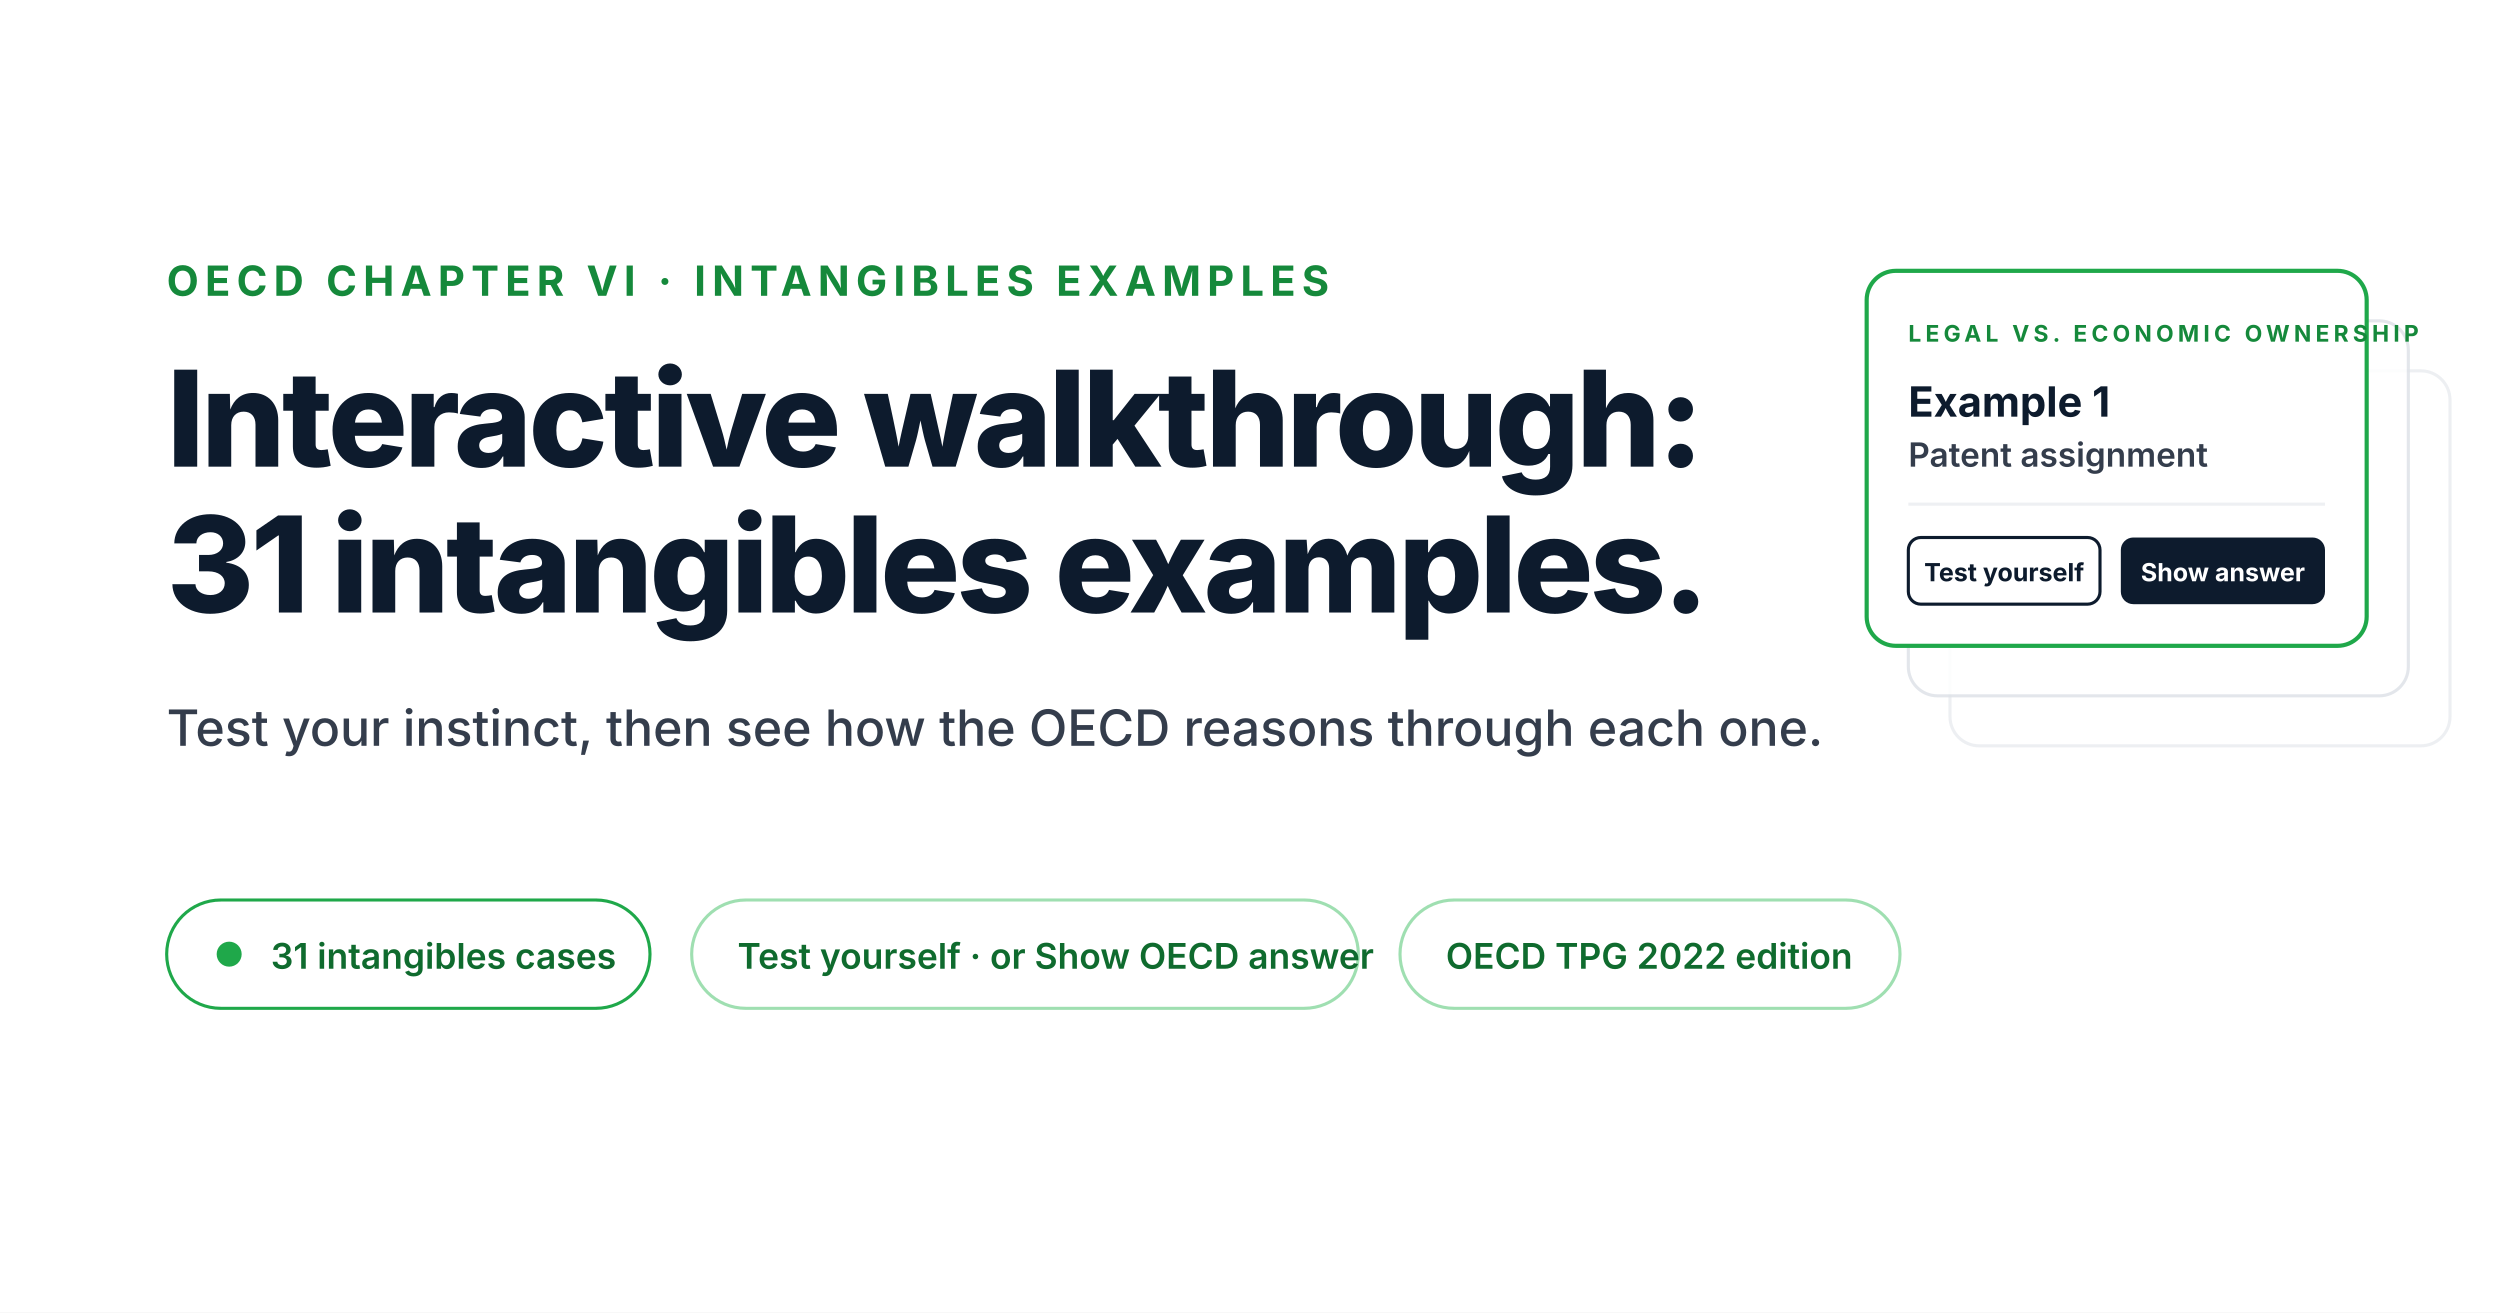
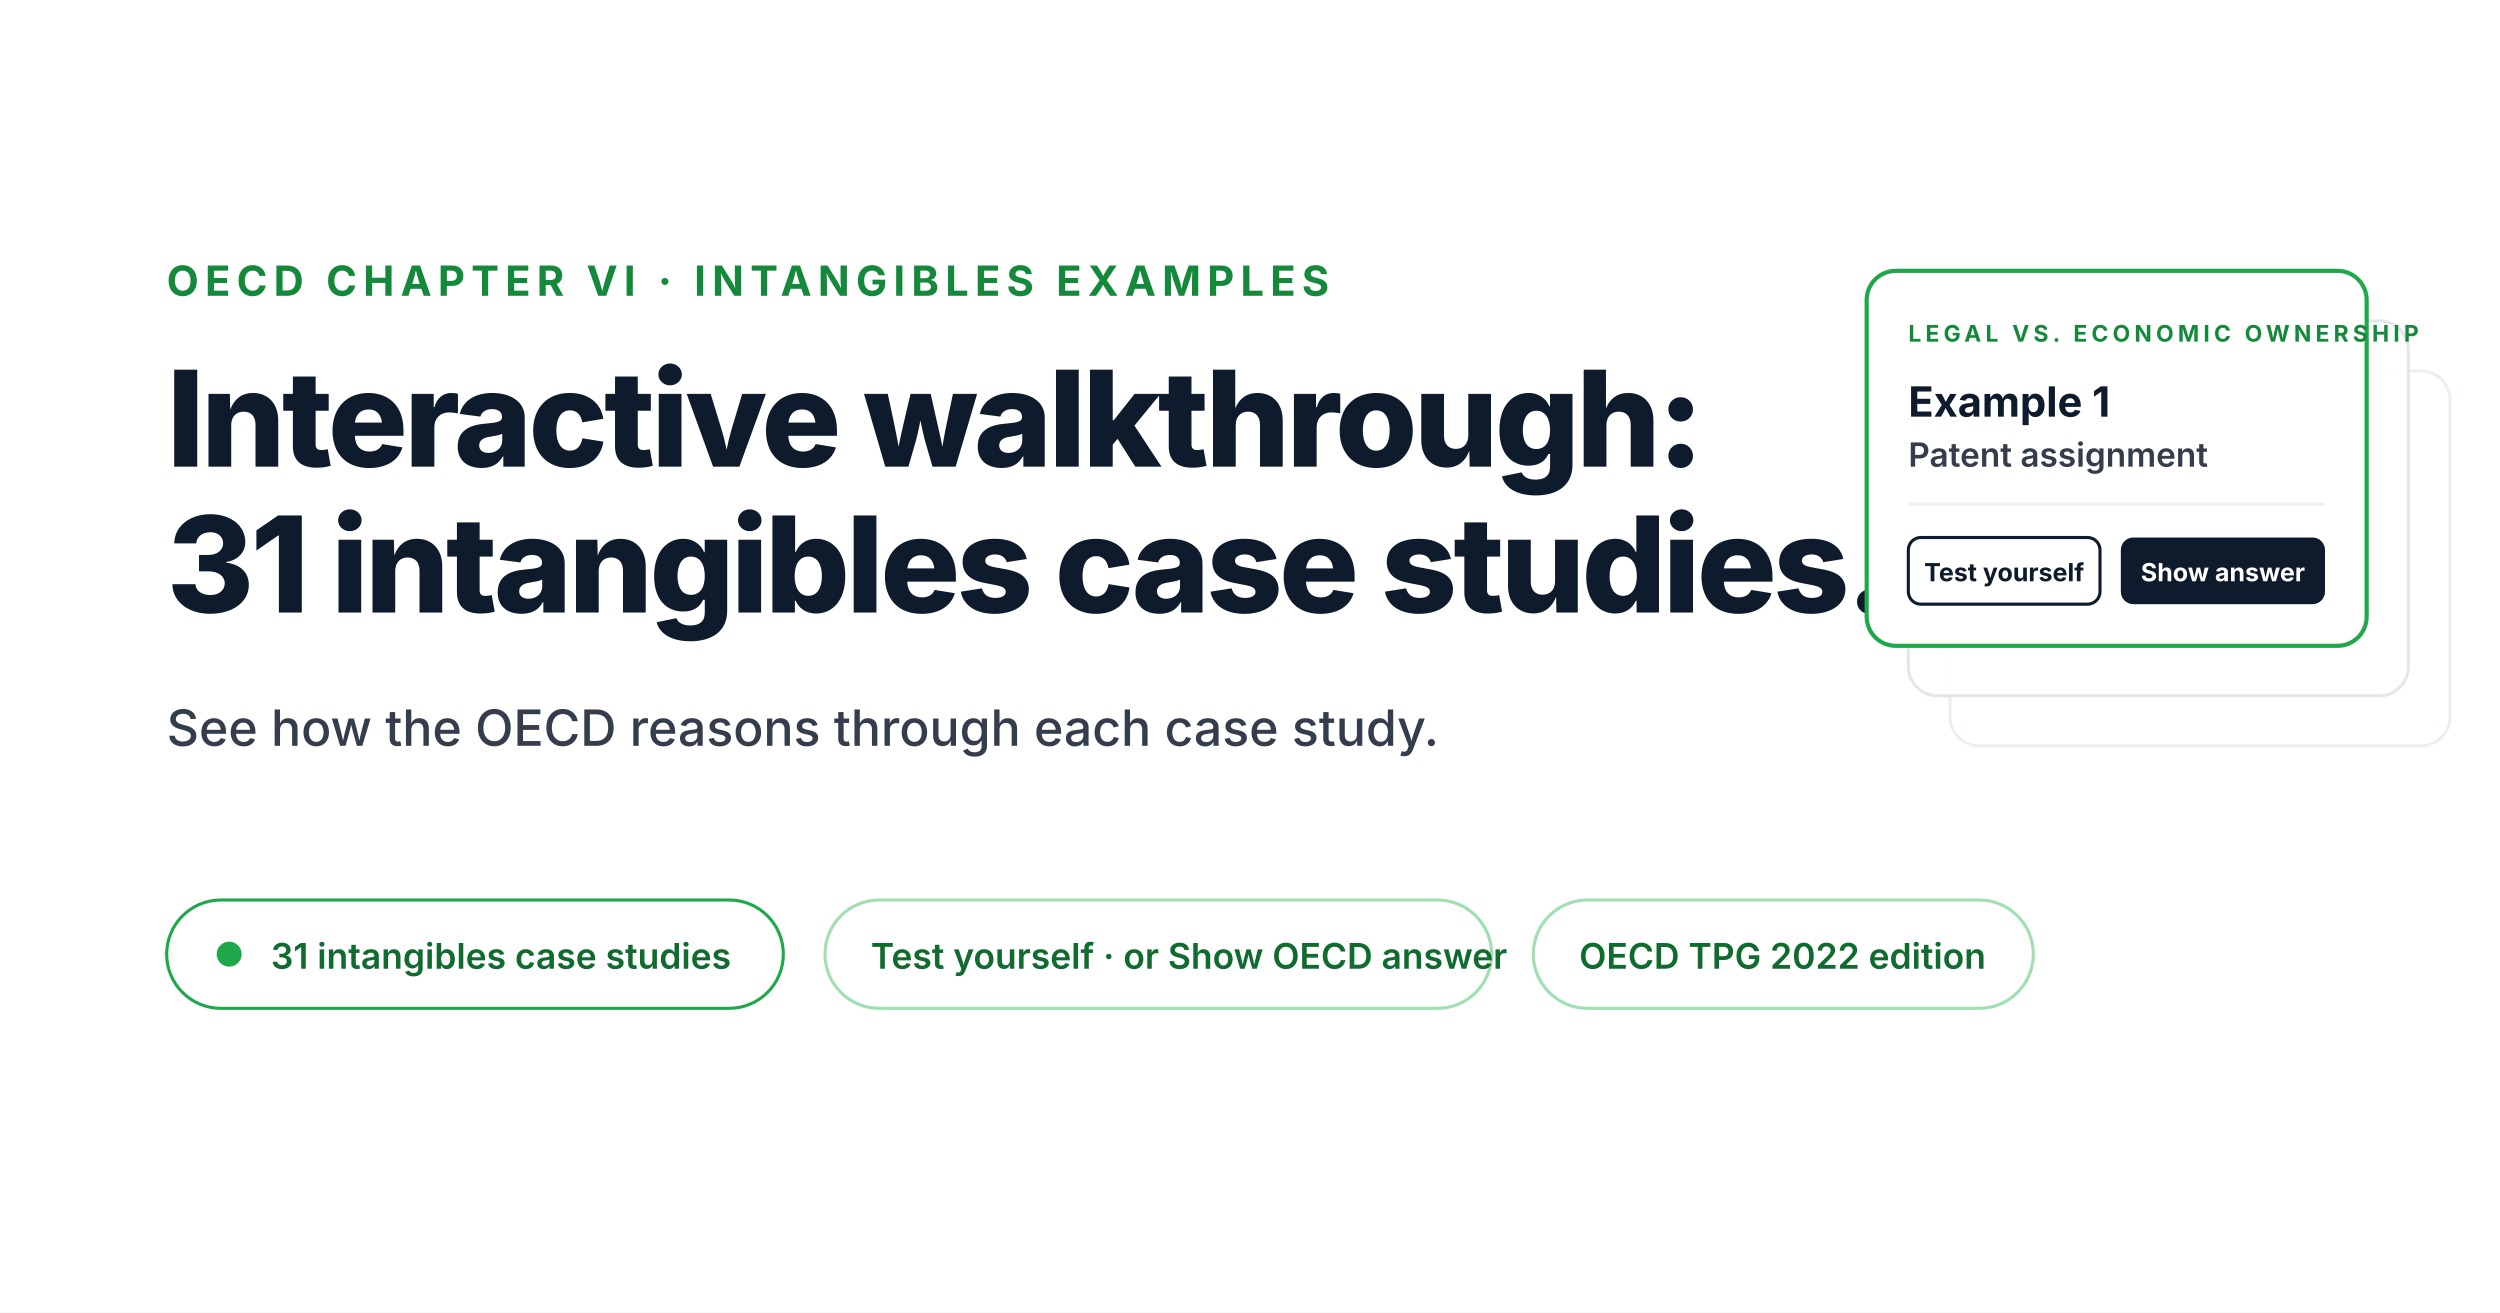
<svg xmlns="http://www.w3.org/2000/svg" width="1200" height="630" viewBox="0 0 1200 630" font-family="-apple-system, BlinkMacSystemFont, 'Segoe UI', system-ui, sans-serif">
  <rect width="1200" height="630" fill="#FFFFFF" />
  <text x="80" y="142" font-weight="700" font-size="20" fill="#15893B" letter-spacing="3">OECD CHAPTER VI · INTANGIBLES EXAMPLES</text>
  <text x="80" y="224" font-weight="800" font-size="64" fill="#0D1B2D" letter-spacing="-1.8">Interactive walkthrough:</text>
-   <text x="80" y="294" font-weight="800" font-size="64" fill="#0D1B2D" letter-spacing="-1.8">31 intangibles examples.</text>
-   <text x="80" y="358" font-weight="500" font-size="24" fill="#343D4C">Test your instinct, then see how the OECD reasons through each one.</text>
+   <text x="80" y="294" font-weight="800" font-size="64" fill="#0D1B2D" letter-spacing="-1.8">31 intangibles case studies.</text>
+   <text x="80" y="358" font-weight="500" font-size="24" fill="#343D4C">See how the OECD reasons through each case study.</text>
  <g transform="translate(80, 432)">
-     <rect width="232" height="52" rx="26" fill="#FFFFFF" stroke="#1FA84A" stroke-width="1.5" />
+     <rect width="296" height="52" rx="26" fill="#FFFFFF" stroke="#1FA84A" stroke-width="1.5" />
    <circle cx="30" cy="26" r="6" fill="#1FA84A" />
-     <text x="50" y="33" font-weight="600" font-size="17" fill="#0F6B2E">31 intangibles cases</text>
-     <g transform="translate(252, 0)">
+     <text x="50" y="33" font-weight="600" font-size="17" fill="#0F6B2E">31 intangibles case studies</text>
+     <g transform="translate(316, 0)">
      <rect width="320" height="52" rx="26" fill="#FFFFFF" stroke="#9FDFB1" stroke-width="1.5" />
      <text x="22" y="33" font-weight="600" font-size="17" fill="#0F6B2E">Test yourself · or Show OECD answer</text>
    </g>
-     <g transform="translate(592, 0)">
+     <g transform="translate(656, 0)">
      <rect width="240" height="52" rx="26" fill="#FFFFFF" stroke="#9FDFB1" stroke-width="1.5" />
      <text x="22" y="33" font-weight="600" font-size="17" fill="#0F6B2E">OECD TPG 2022 edition</text>
    </g>
  </g>
  <g transform="translate(896, 130)">
    <rect x="40" y="48" width="240" height="180" rx="14" fill="#FFFFFF" stroke="#DEE2E8" stroke-width="1.5" opacity="0.55" />
    <rect x="20" y="24" width="240" height="180" rx="14" fill="#FFFFFF" stroke="#DEE2E8" stroke-width="1.5" opacity="0.85" />
    <rect width="240" height="180" rx="14" fill="#FFFFFF" stroke="#1FA84A" stroke-width="2" />
    <text x="20" y="34" font-weight="700" font-size="11" fill="#15893B" letter-spacing="2">LEGAL VS. ECONOMIC OWNERSHIP</text>
    <text x="20" y="70" font-weight="700" font-size="20" fill="#0D1B2D">Example 1</text>
    <text x="20" y="94" font-weight="600" font-size="16" fill="#343D4C">Patent assignment</text>
    <line x1="20" y1="112" x2="220" y2="112" stroke="#EEF0F3" stroke-width="1.5" />
    <g transform="translate(20, 128)">
      <rect width="92" height="32" rx="6" fill="#FFFFFF" stroke="#0D1B2D" stroke-width="1.5" />
      <text x="46" y="21" font-weight="700" font-size="12" fill="#0D1B2D" text-anchor="middle">Test yourself</text>
      <g transform="translate(102, 0)">
        <rect width="98" height="32" rx="6" fill="#0D1B2D" />
        <text x="49" y="21" font-weight="700" font-size="12" fill="#FFFFFF" text-anchor="middle">Show answer</text>
      </g>
    </g>
  </g>
</svg>
